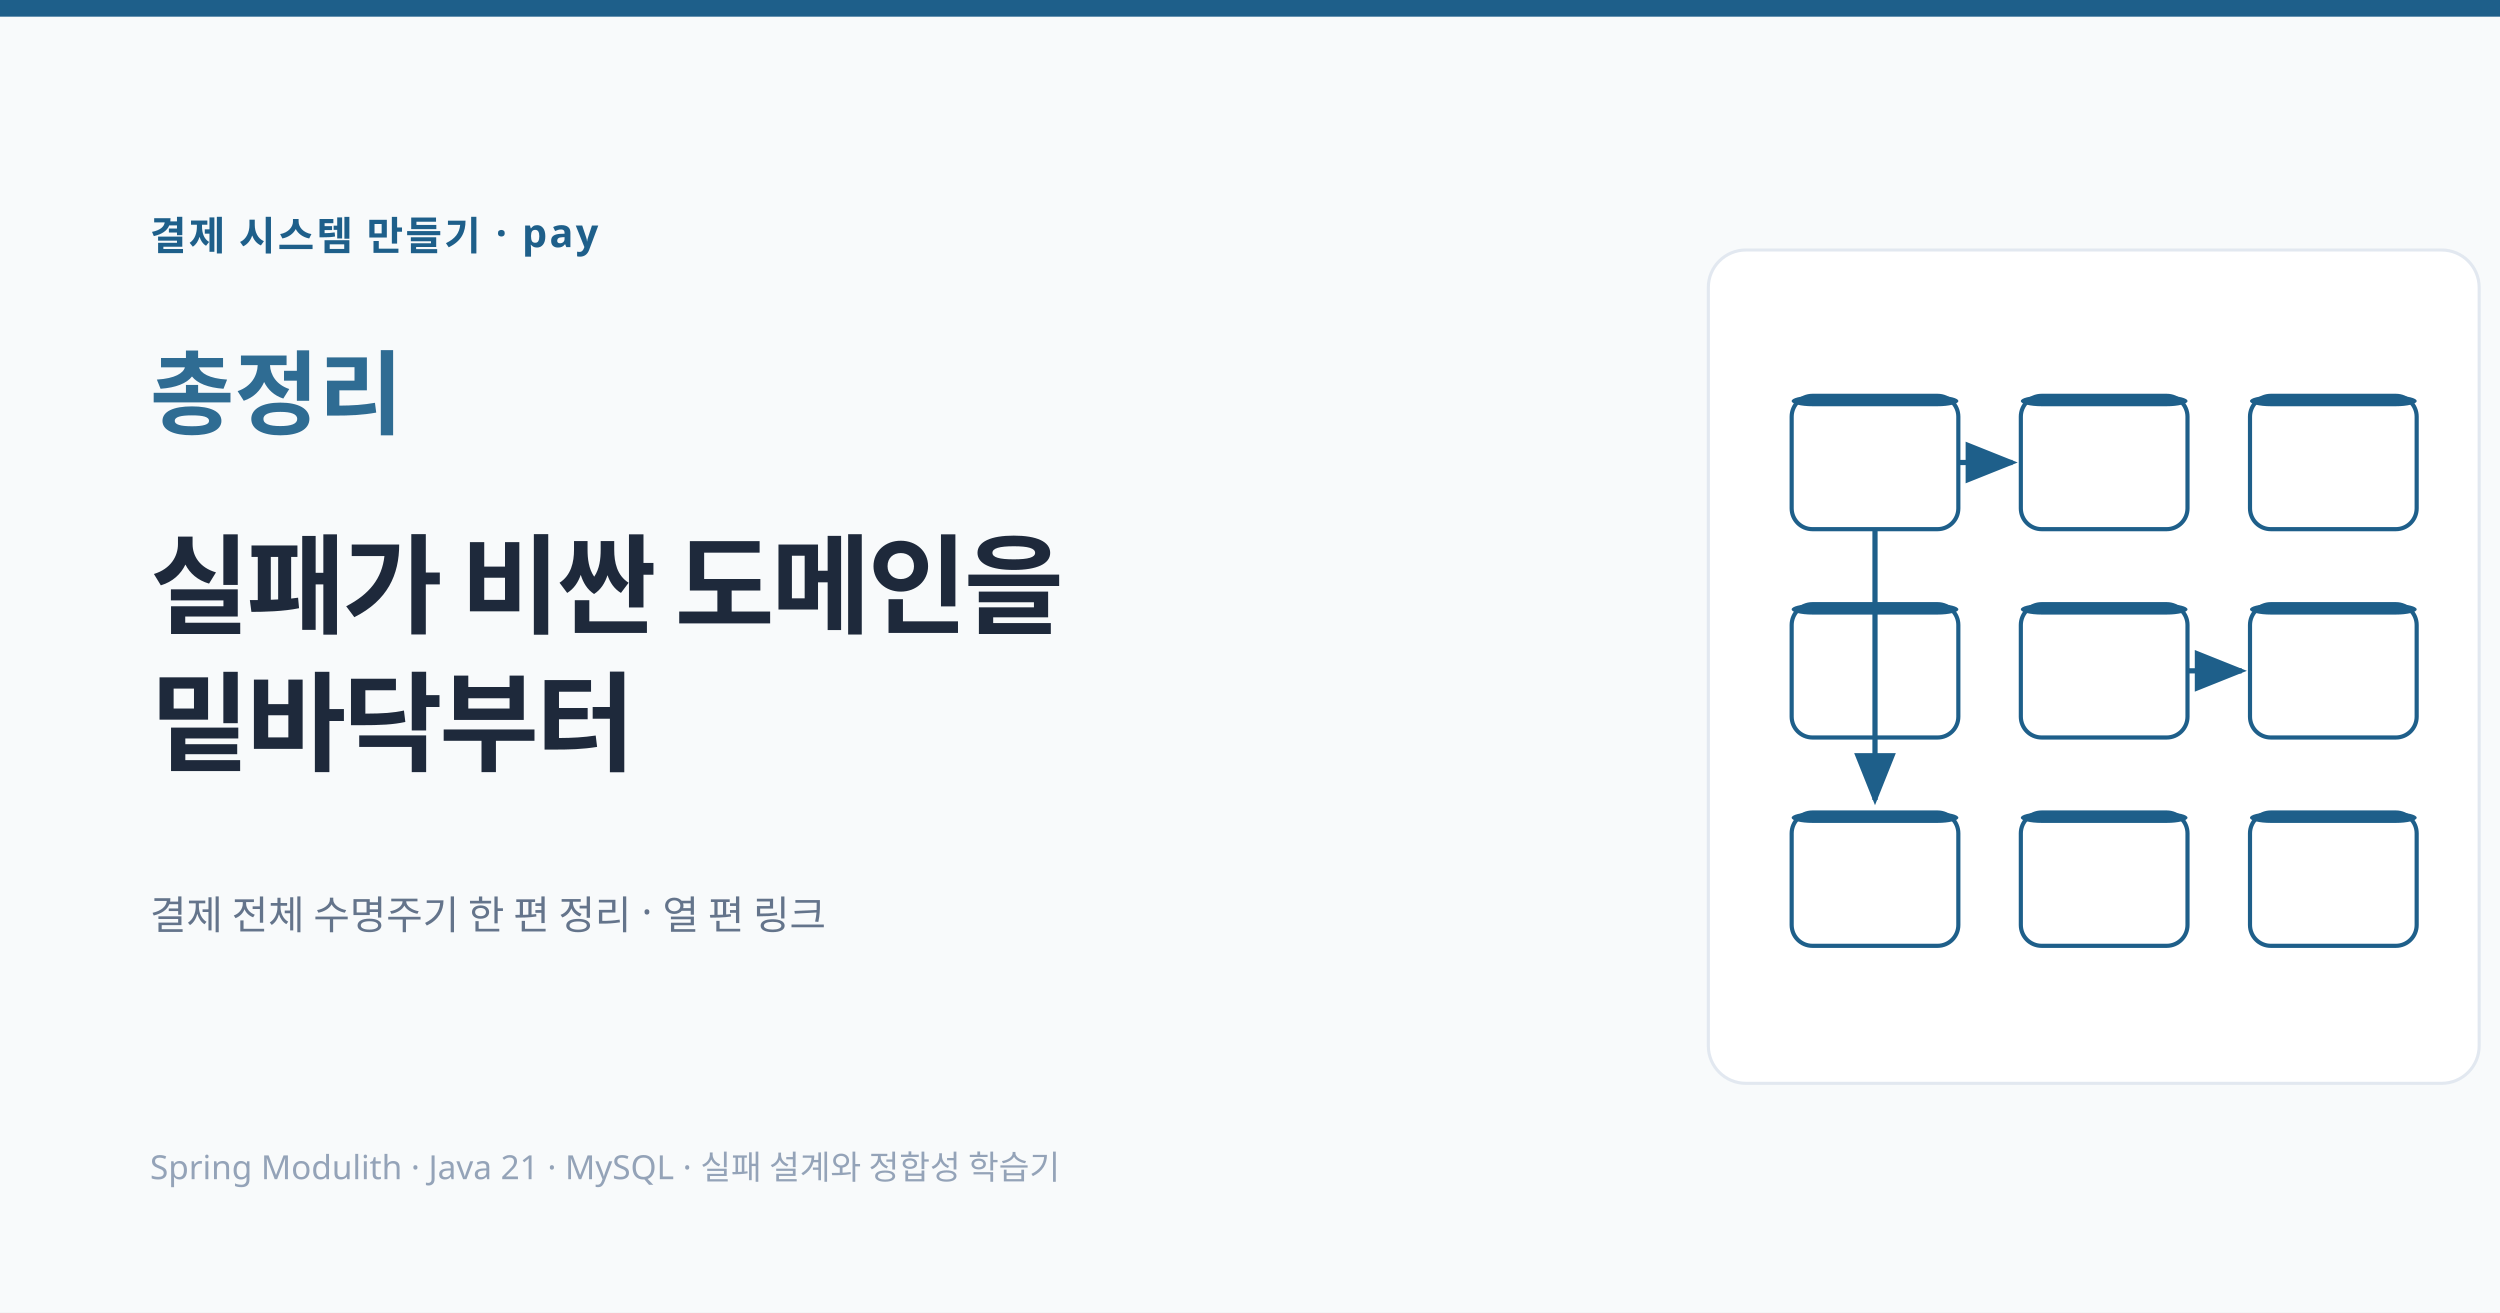
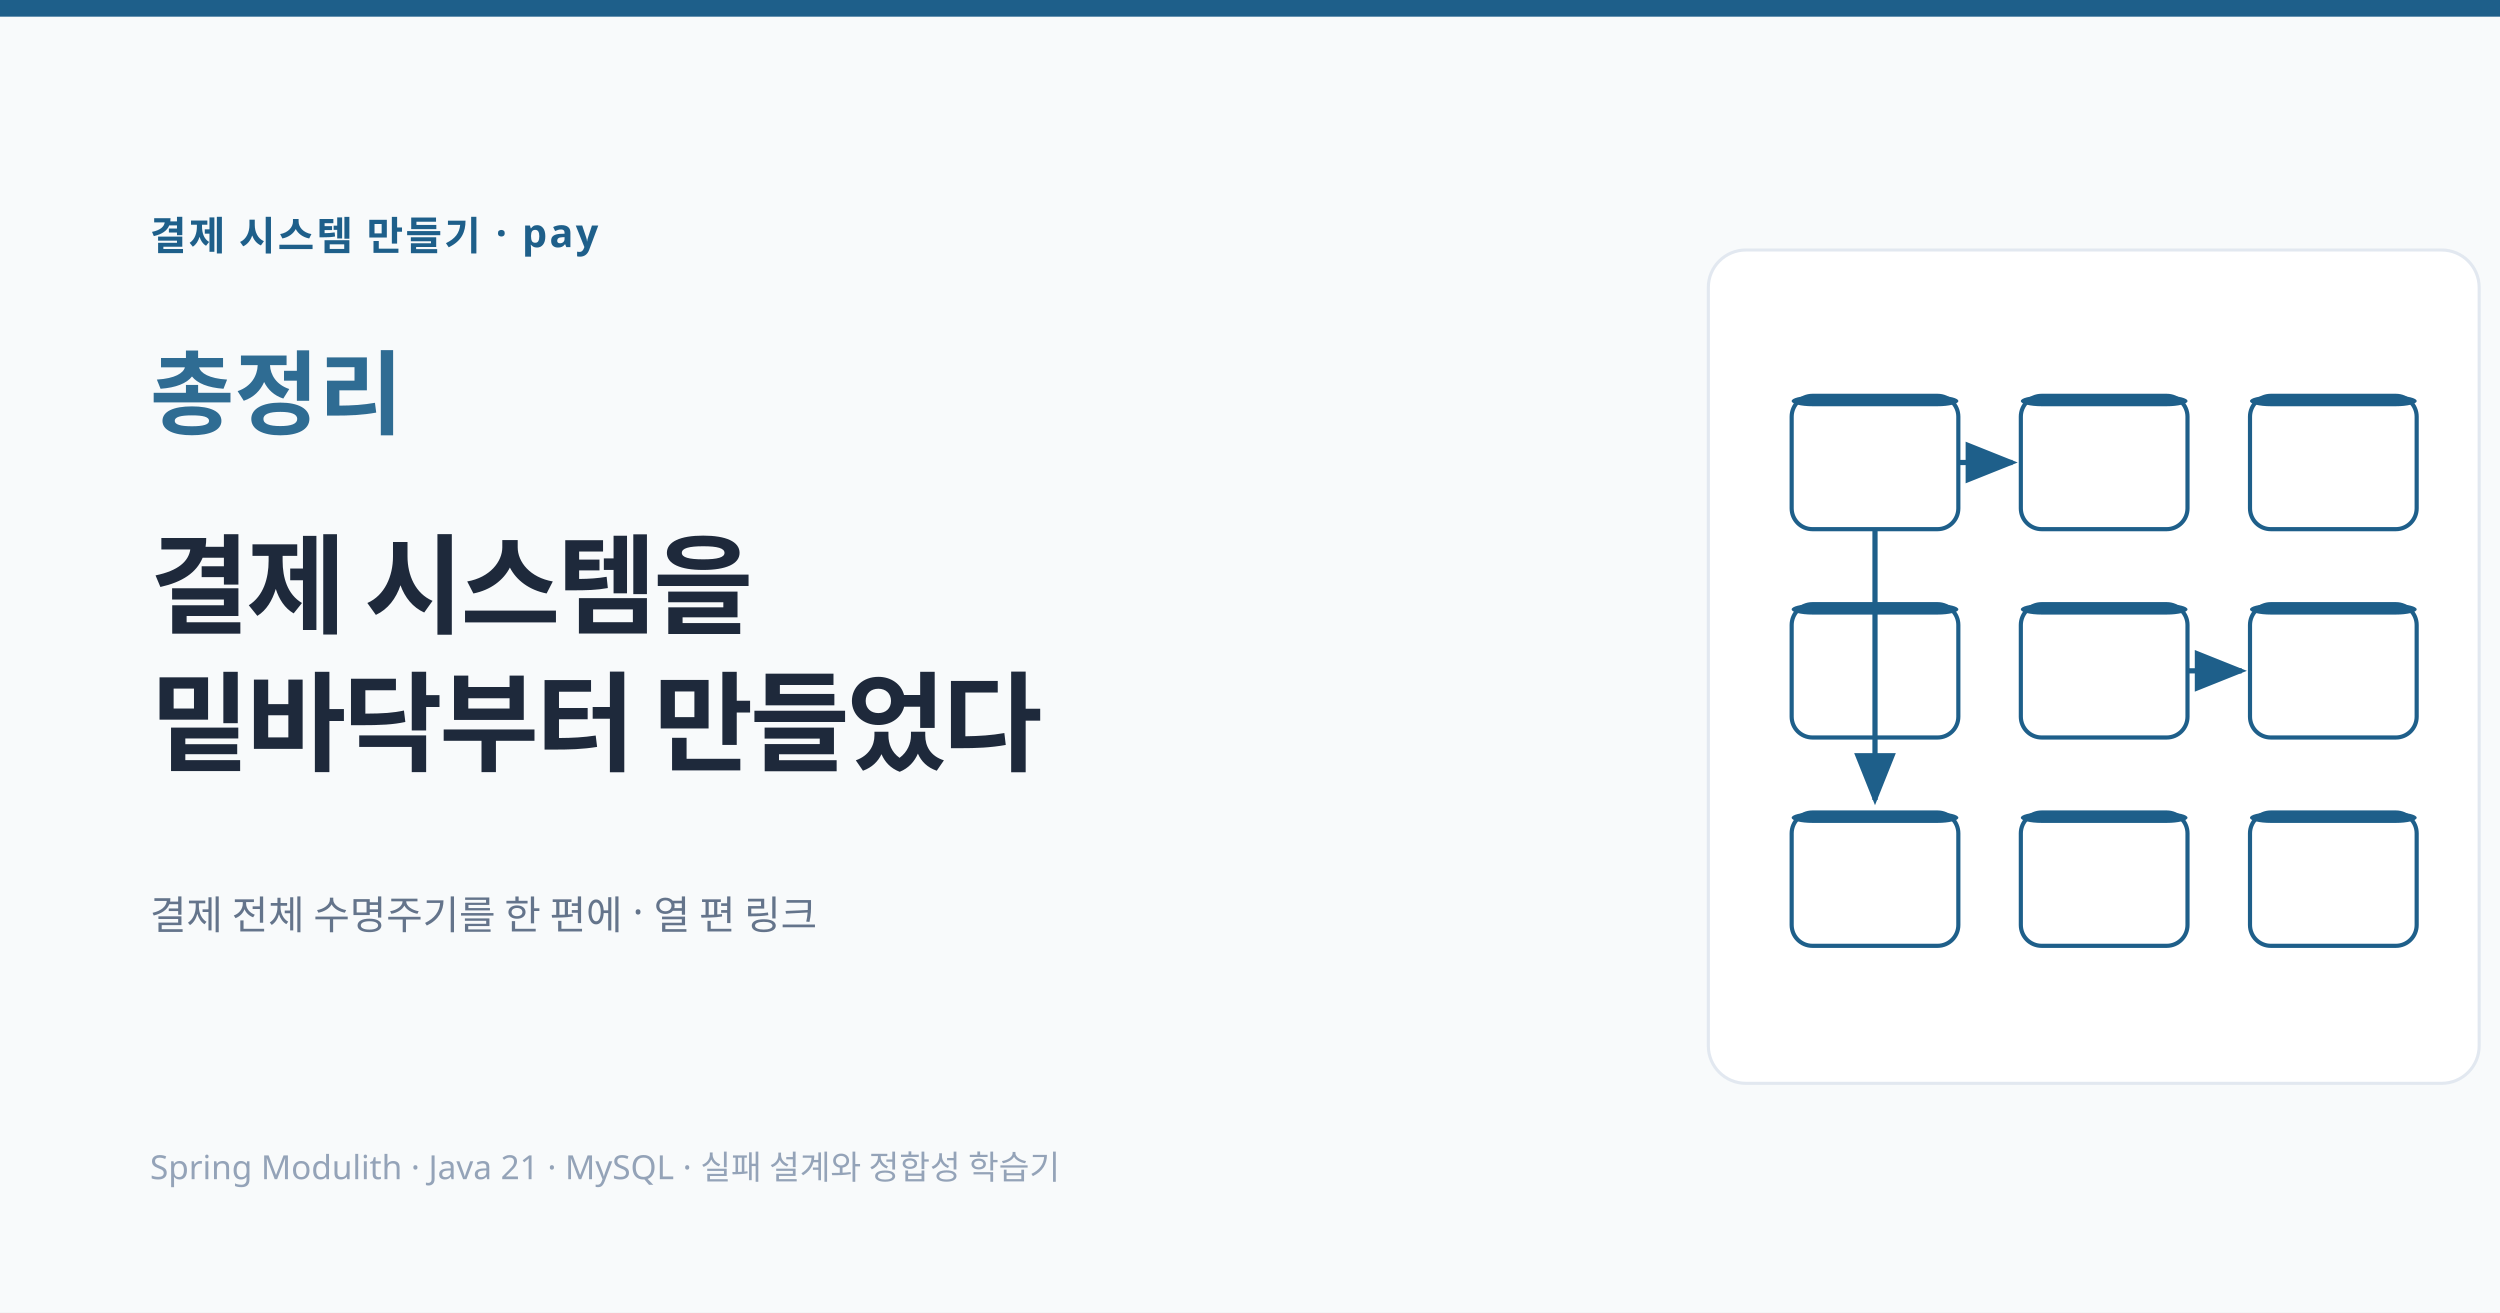
<svg xmlns="http://www.w3.org/2000/svg" viewBox="0 0 1200 630" font-family="'Pretendard', 'Apple SD Gothic Neo', system-ui, sans-serif">
  <defs>
    <marker id="am" markerWidth="10" markerHeight="8" refX="9" refY="4" orient="auto">
      <polygon points="0 0,10 4,0 8" fill="#1e5f8a" />
    </marker>
    <marker id="amg" markerWidth="10" markerHeight="8" refX="9" refY="4" orient="auto">
      <polygon points="0 0,10 4,0 8" fill="#94a3b8" />
    </marker>
    <marker id="amr" markerWidth="10" markerHeight="8" refX="9" refY="4" orient="auto">
      <polygon points="0 0,10 4,0 8" fill="#e74c3c" />
    </marker>
  </defs>
  <rect width="1200" height="630" fill="#f8fafb" />
  <rect width="1200" height="8" fill="#1e5f8a" />
  <rect x="820" y="120" width="370" height="400" rx="18" fill="#ffffff" stroke="#e2e8f0" stroke-width="1.5" />
  <rect x="860" y="190" width="80" height="64" rx="10" fill="#fff" stroke="#1e5f8a" stroke-width="2" />
  <rect x="860" y="190" width="80" height="5" rx="10" fill="#1e5f8a" />
  <rect x="970" y="190" width="80" height="64" rx="10" fill="#fff" stroke="#1e5f8a" stroke-width="2" />
  <rect x="970" y="190" width="80" height="5" rx="10" fill="#1e5f8a" />
  <rect x="1080" y="190" width="80" height="64" rx="10" fill="#fff" stroke="#1e5f8a" stroke-width="2" />
  <rect x="1080" y="190" width="80" height="5" rx="10" fill="#1e5f8a" />
  <rect x="860" y="290" width="80" height="64" rx="10" fill="#fff" stroke="#1e5f8a" stroke-width="2" />
  <rect x="860" y="290" width="80" height="5" rx="10" fill="#1e5f8a" />
  <rect x="970" y="290" width="80" height="64" rx="10" fill="#fff" stroke="#1e5f8a" stroke-width="2" />
  <rect x="970" y="290" width="80" height="5" rx="10" fill="#1e5f8a" />
  <rect x="1080" y="290" width="80" height="64" rx="10" fill="#fff" stroke="#1e5f8a" stroke-width="2" />
  <rect x="1080" y="290" width="80" height="5" rx="10" fill="#1e5f8a" />
  <rect x="860" y="390" width="80" height="64" rx="10" fill="#fff" stroke="#1e5f8a" stroke-width="2" />
  <rect x="860" y="390" width="80" height="5" rx="10" fill="#1e5f8a" />
  <rect x="970" y="390" width="80" height="64" rx="10" fill="#fff" stroke="#1e5f8a" stroke-width="2" />
  <rect x="970" y="390" width="80" height="5" rx="10" fill="#1e5f8a" />
  <rect x="1080" y="390" width="80" height="64" rx="10" fill="#fff" stroke="#1e5f8a" stroke-width="2" />
  <rect x="1080" y="390" width="80" height="5" rx="10" fill="#1e5f8a" />
  <line x1="940" y1="222" x2="966" y2="222" stroke="#1e5f8a" stroke-width="2.5" marker-end="url(#am)" />
  <line x1="1050" y1="322" x2="1076" y2="322" stroke="#1e5f8a" stroke-width="2.5" marker-end="url(#am)" />
  <line x1="900" y1="254" x2="900" y2="384" stroke="#1e5f8a" stroke-width="2.5" marker-end="url(#am)" />
  <text x="72" y="120" font-size="19" font-weight="700" fill="#1e5f8a" letter-spacing="0.06em">결제 시스템 만들기 · pay</text>
  <text x="72" y="205" font-size="44" font-weight="900" fill="#1e5f8a" opacity="0.92">총정리</text>
-   <text x="72" y="300" font-size="52" font-weight="800" fill="#1e293b" letter-spacing="-0.03em">실패가 비싼 도메인을</text>
-   <text x="72" y="366" font-size="52" font-weight="800" fill="#1e293b" letter-spacing="-0.03em">밑바닥부터</text>
-   <text x="72" y="446" font-size="19" fill="#64748b">결제 전체 수명주기 한 편 정리 · 열 편 링크</text>
+   <text x="72" y="300" font-size="52" font-weight="800" fill="#1e293b" letter-spacing="-0.03em">결제 시스템을</text>
+   <text x="72" y="366" font-size="52" font-weight="800" fill="#1e293b" letter-spacing="-0.03em">밑바닥부터 만들었다</text>
+   <text x="72" y="446" font-size="19" fill="#64748b">결제 전체 수명주기를 한 편에 · 열 편 링크</text>
  <text x="72" y="566" font-size="16" fill="#94a3b8">Spring Modulith · Java 21 · MySQL · 실패 설계와 정합성 학습기</text>
</svg>
